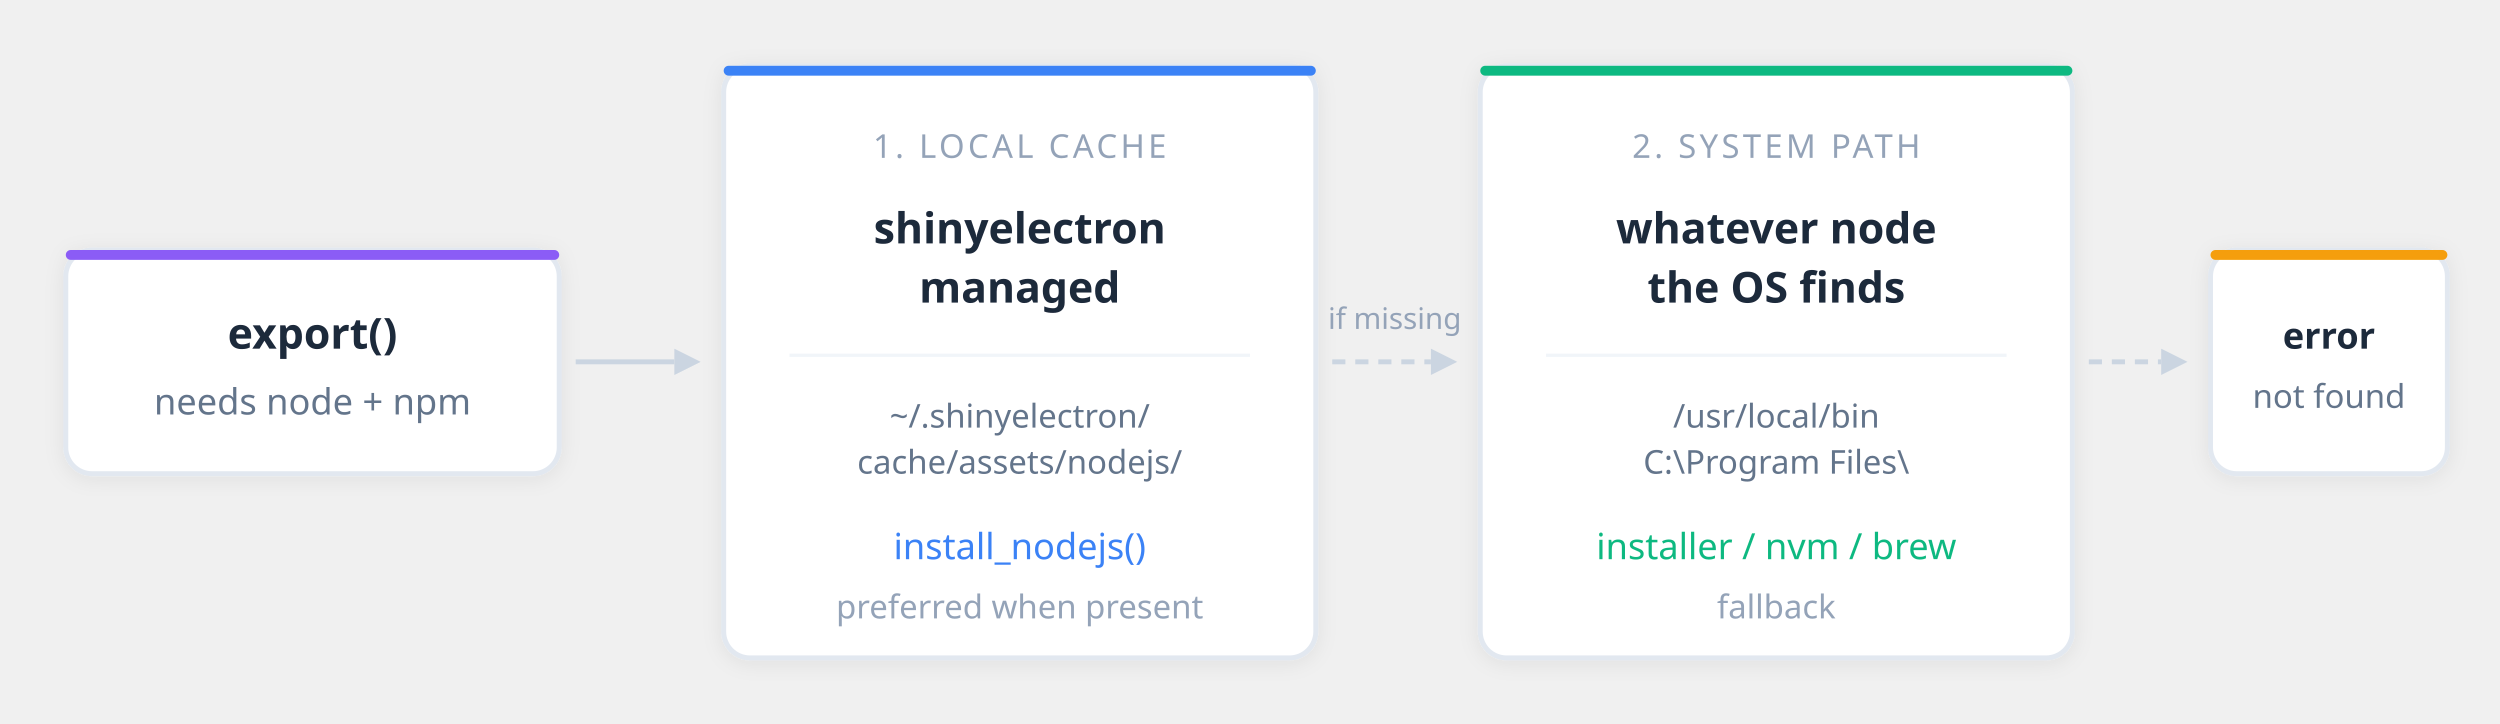
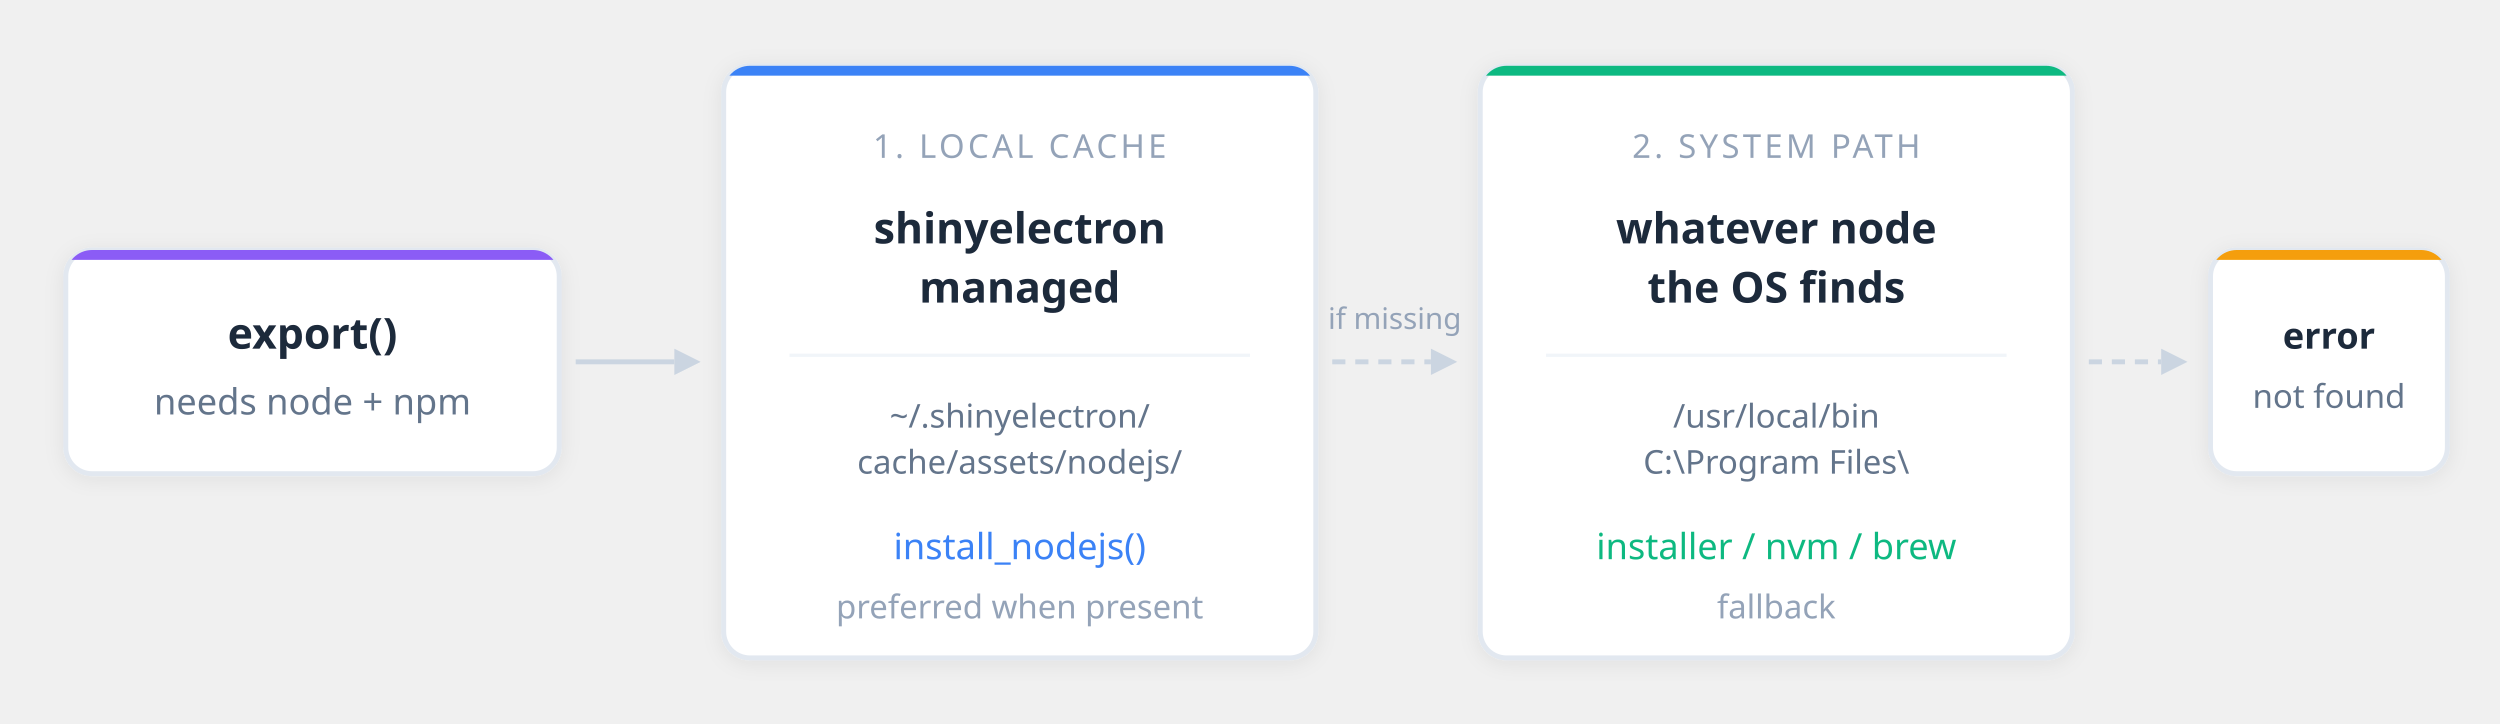
<svg xmlns="http://www.w3.org/2000/svg" viewBox="0 0 760 220" font-family="'Segoe UI', system-ui, -apple-system, sans-serif" role="img" aria-label="Node.js resolution order: shinyelectron first checks its local cache, then the system PATH, and reports not found only if neither exists">
  <defs>
    <filter id="shadow-nr">
      <feDropShadow dx="0" dy="1" stdDeviation="3" flood-opacity="0.07" />
    </filter>
+     <clipPath id="nr-caller-clip">
+       <rect width="150" height="68" rx="8" />
+     </clipPath>
+     <clipPath id="nr-step-clip">
+       <rect width="180" height="180" rx="8" />
+     </clipPath>
+     <clipPath id="nr-error-clip">
+       <rect width="72" height="68" rx="8" />
+     </clipPath>
  </defs>
  <g transform="translate(20,76)" filter="url(#shadow-nr)">
    <rect width="150" height="68" rx="8" fill="#fff" stroke="#e2e8f0" stroke-width="1.5" />
-     <rect width="150" height="3" rx="1.5" fill="#8b5cf6" />
+     <rect width="150" height="3" fill="#8b5cf6" clip-path="url(#nr-caller-clip)" />
    <text x="75" y="30" text-anchor="middle" font-size="13" font-weight="600" fill="#1e293b">export()</text>
    <text x="75" y="50" text-anchor="middle" font-size="11" fill="#64748b">needs node + npm</text>
  </g>
  <g transform="translate(175,110)">
    <line x1="0" y1="0" x2="30" y2="0" stroke="#cbd5e1" stroke-width="1.5" />
    <polygon points="30,-4 38,0 30,4" fill="#cbd5e1" />
  </g>
  <g transform="translate(220,20)" filter="url(#shadow-nr)">
    <rect width="180" height="180" rx="8" fill="#fff" stroke="#e2e8f0" stroke-width="1.5" />
-     <rect width="180" height="3" rx="1.5" fill="#3b82f6" />
+     <rect width="180" height="3" fill="#3b82f6" clip-path="url(#nr-step-clip)" />
    <text x="90" y="28" text-anchor="middle" font-size="10" fill="#94a3b8" letter-spacing="1">1. LOCAL CACHE</text>
    <text x="90" y="54" text-anchor="middle" font-size="13" font-weight="600" fill="#1e293b">shinyelectron</text>
    <text x="90" y="72" text-anchor="middle" font-size="13" font-weight="600" fill="#1e293b">managed</text>
    <line x1="20" y1="88" x2="160" y2="88" stroke="#f1f5f9" stroke-width="1" />
    <text x="90" y="110" text-anchor="middle" font-size="10" fill="#64748b">~/.shinyelectron/</text>
    <text x="90" y="124" text-anchor="middle" font-size="10" fill="#64748b">cache/assets/nodejs/</text>
    <text x="90" y="150" text-anchor="middle" font-size="11" fill="#3b82f6" font-weight="500">install_nodejs()</text>
    <text x="90" y="168" text-anchor="middle" font-size="10" fill="#94a3b8">preferred when present</text>
  </g>
  <g transform="translate(405,110)">
    <line x1="0" y1="0" x2="30" y2="0" stroke="#cbd5e1" stroke-width="1.5" stroke-dasharray="4,3" />
    <polygon points="30,-4 38,0 30,4" fill="#cbd5e1" />
    <text x="19" y="-10" text-anchor="middle" font-size="9" fill="#94a3b8">if missing</text>
  </g>
  <g transform="translate(450,20)" filter="url(#shadow-nr)">
    <rect width="180" height="180" rx="8" fill="#fff" stroke="#e2e8f0" stroke-width="1.5" />
-     <rect width="180" height="3" rx="1.5" fill="#10b981" />
+     <rect width="180" height="3" fill="#10b981" clip-path="url(#nr-step-clip)" />
    <text x="90" y="28" text-anchor="middle" font-size="10" fill="#94a3b8" letter-spacing="1">2. SYSTEM PATH</text>
    <text x="90" y="54" text-anchor="middle" font-size="13" font-weight="600" fill="#1e293b">whatever node</text>
    <text x="90" y="72" text-anchor="middle" font-size="13" font-weight="600" fill="#1e293b">the OS finds</text>
    <line x1="20" y1="88" x2="160" y2="88" stroke="#f1f5f9" stroke-width="1" />
    <text x="90" y="110" text-anchor="middle" font-size="10" fill="#64748b">/usr/local/bin</text>
    <text x="90" y="124" text-anchor="middle" font-size="10" fill="#64748b">C:\Program Files\</text>
    <text x="90" y="150" text-anchor="middle" font-size="11" fill="#10b981" font-weight="500">installer / nvm / brew</text>
    <text x="90" y="168" text-anchor="middle" font-size="10" fill="#94a3b8">fallback</text>
  </g>
  <g transform="translate(635,110)">
    <line x1="0" y1="0" x2="22" y2="0" stroke="#cbd5e1" stroke-width="1.5" stroke-dasharray="4,3" />
    <polygon points="22,-4 30,0 22,4" fill="#cbd5e1" />
  </g>
  <g transform="translate(672,76)" filter="url(#shadow-nr)">
    <rect width="72" height="68" rx="8" fill="#fff" stroke="#e2e8f0" stroke-width="1.5" />
-     <rect width="72" height="3" rx="1.5" fill="#f59e0b" />
+     <rect width="72" height="3" fill="#f59e0b" clip-path="url(#nr-error-clip)" />
    <text x="36" y="30" text-anchor="middle" font-size="11" font-weight="600" fill="#1e293b">error</text>
    <text x="36" y="48" text-anchor="middle" font-size="10" fill="#64748b">not found</text>
  </g>
</svg>
